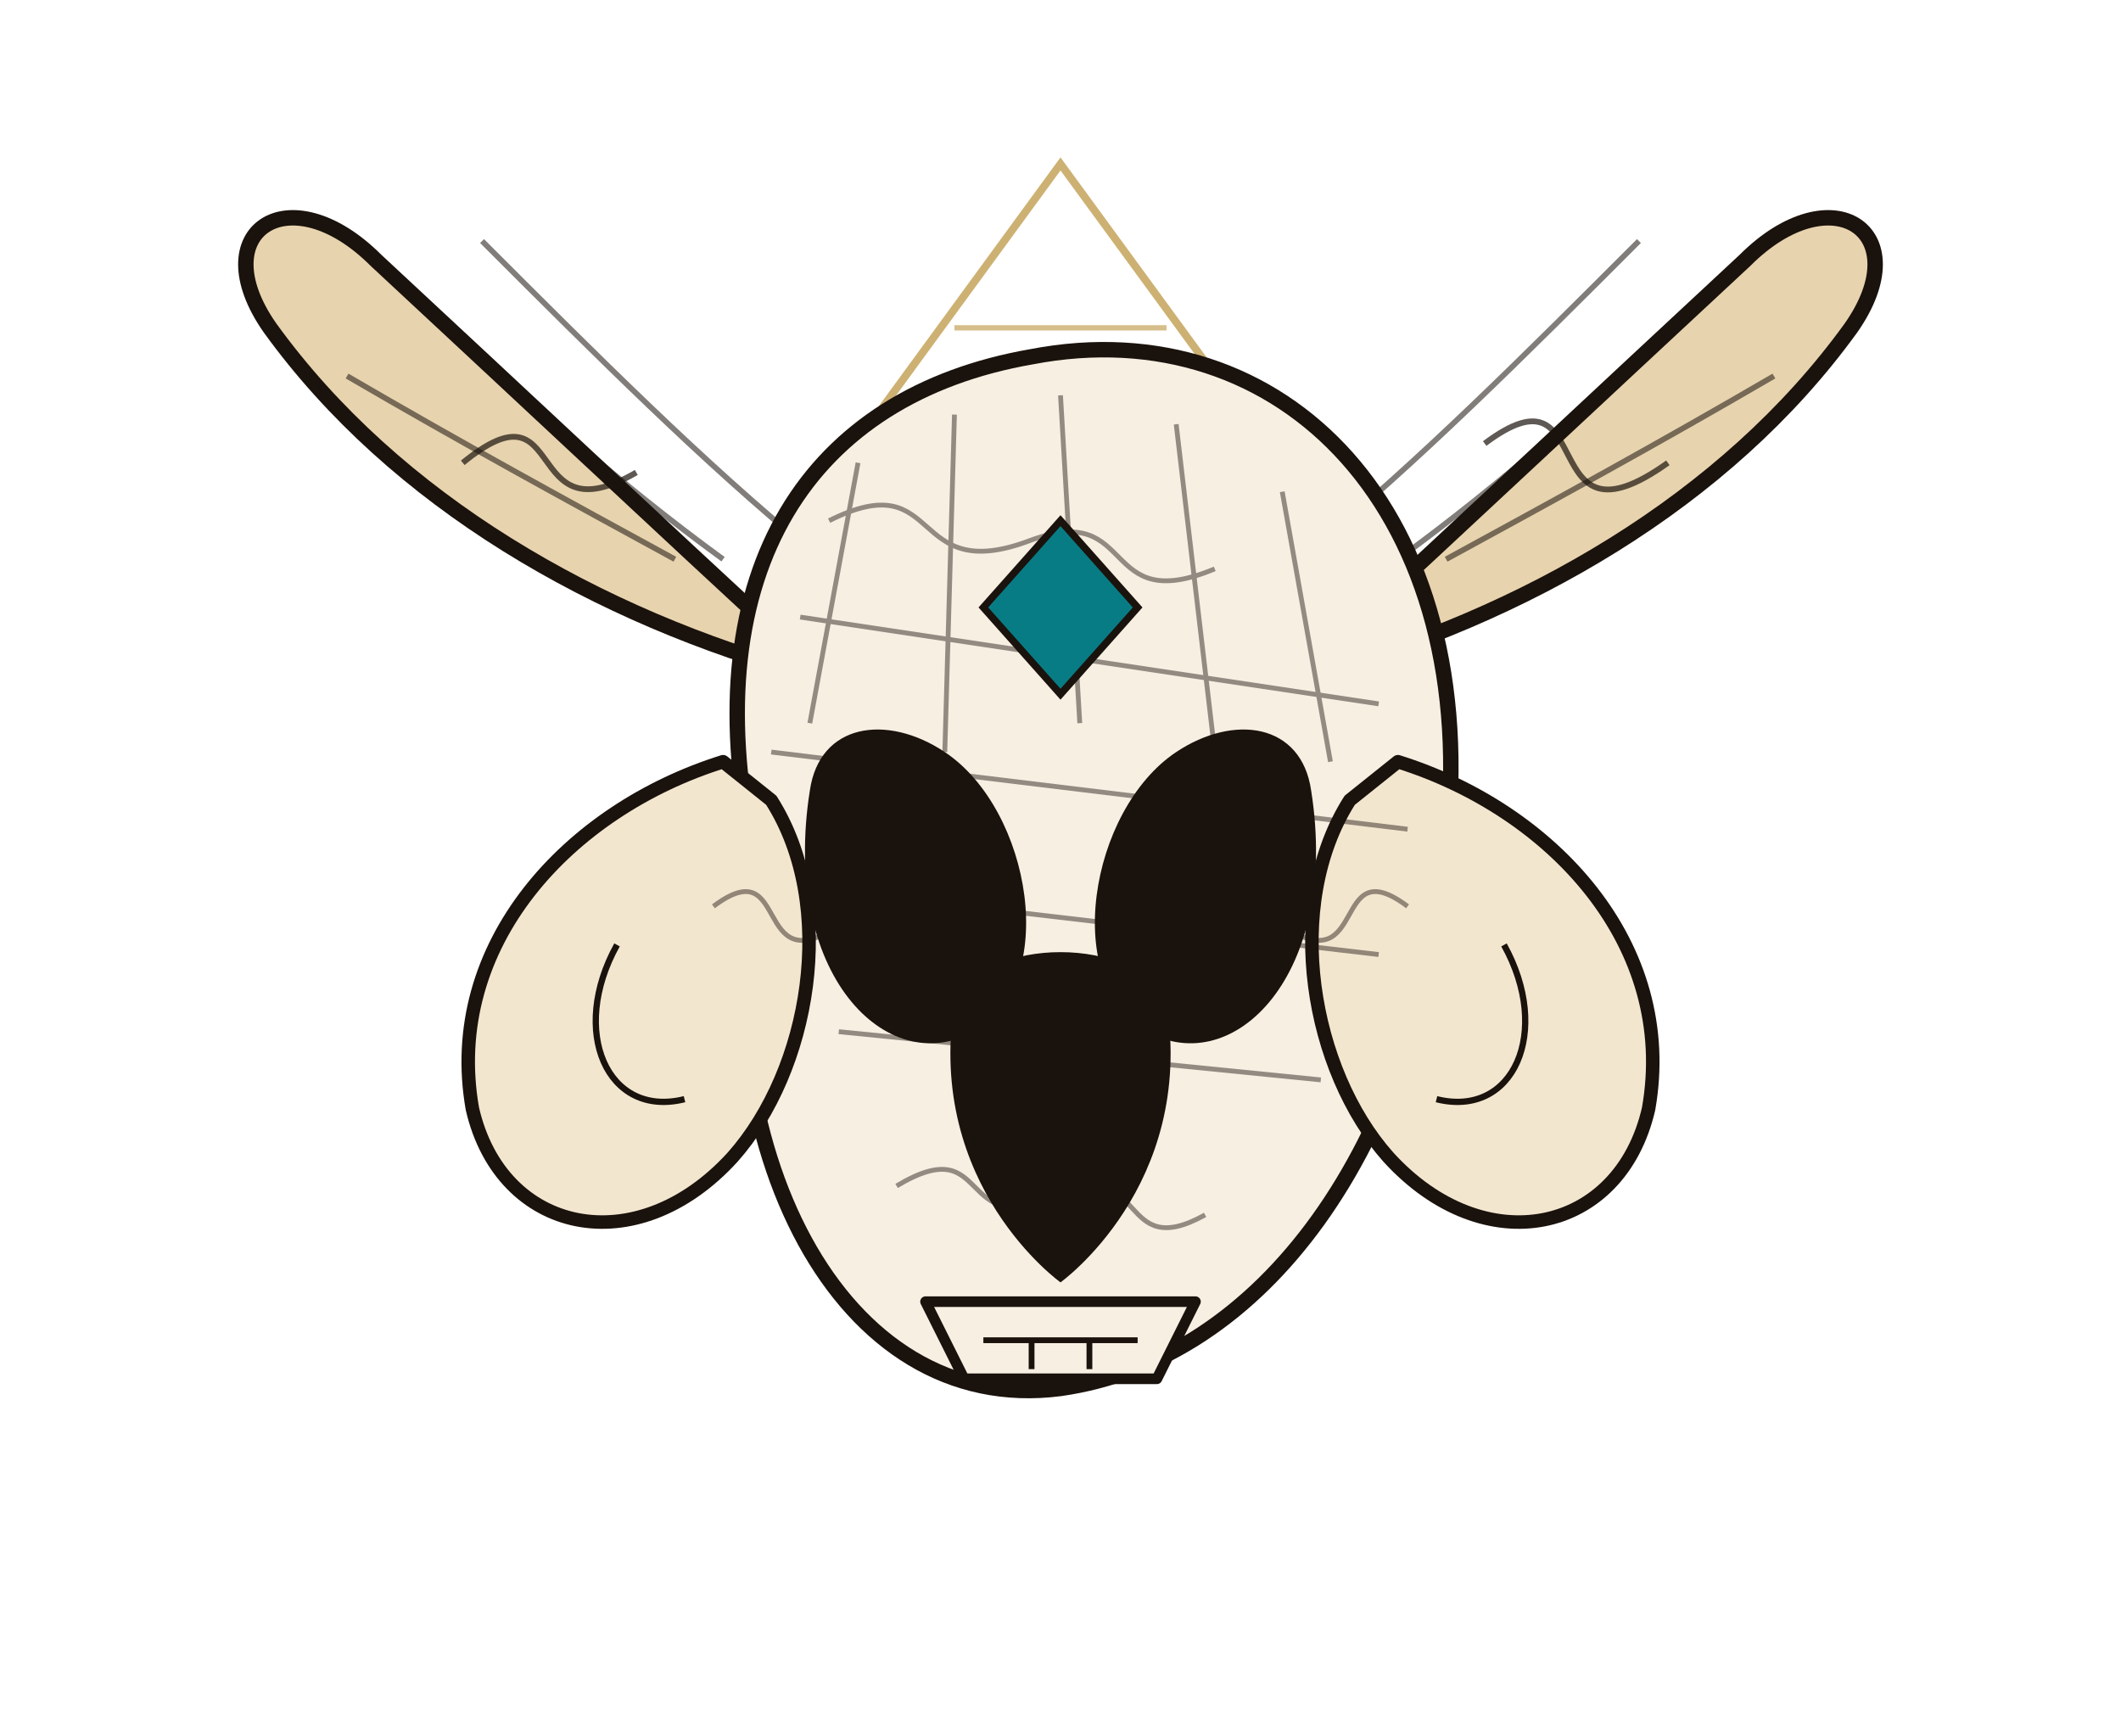
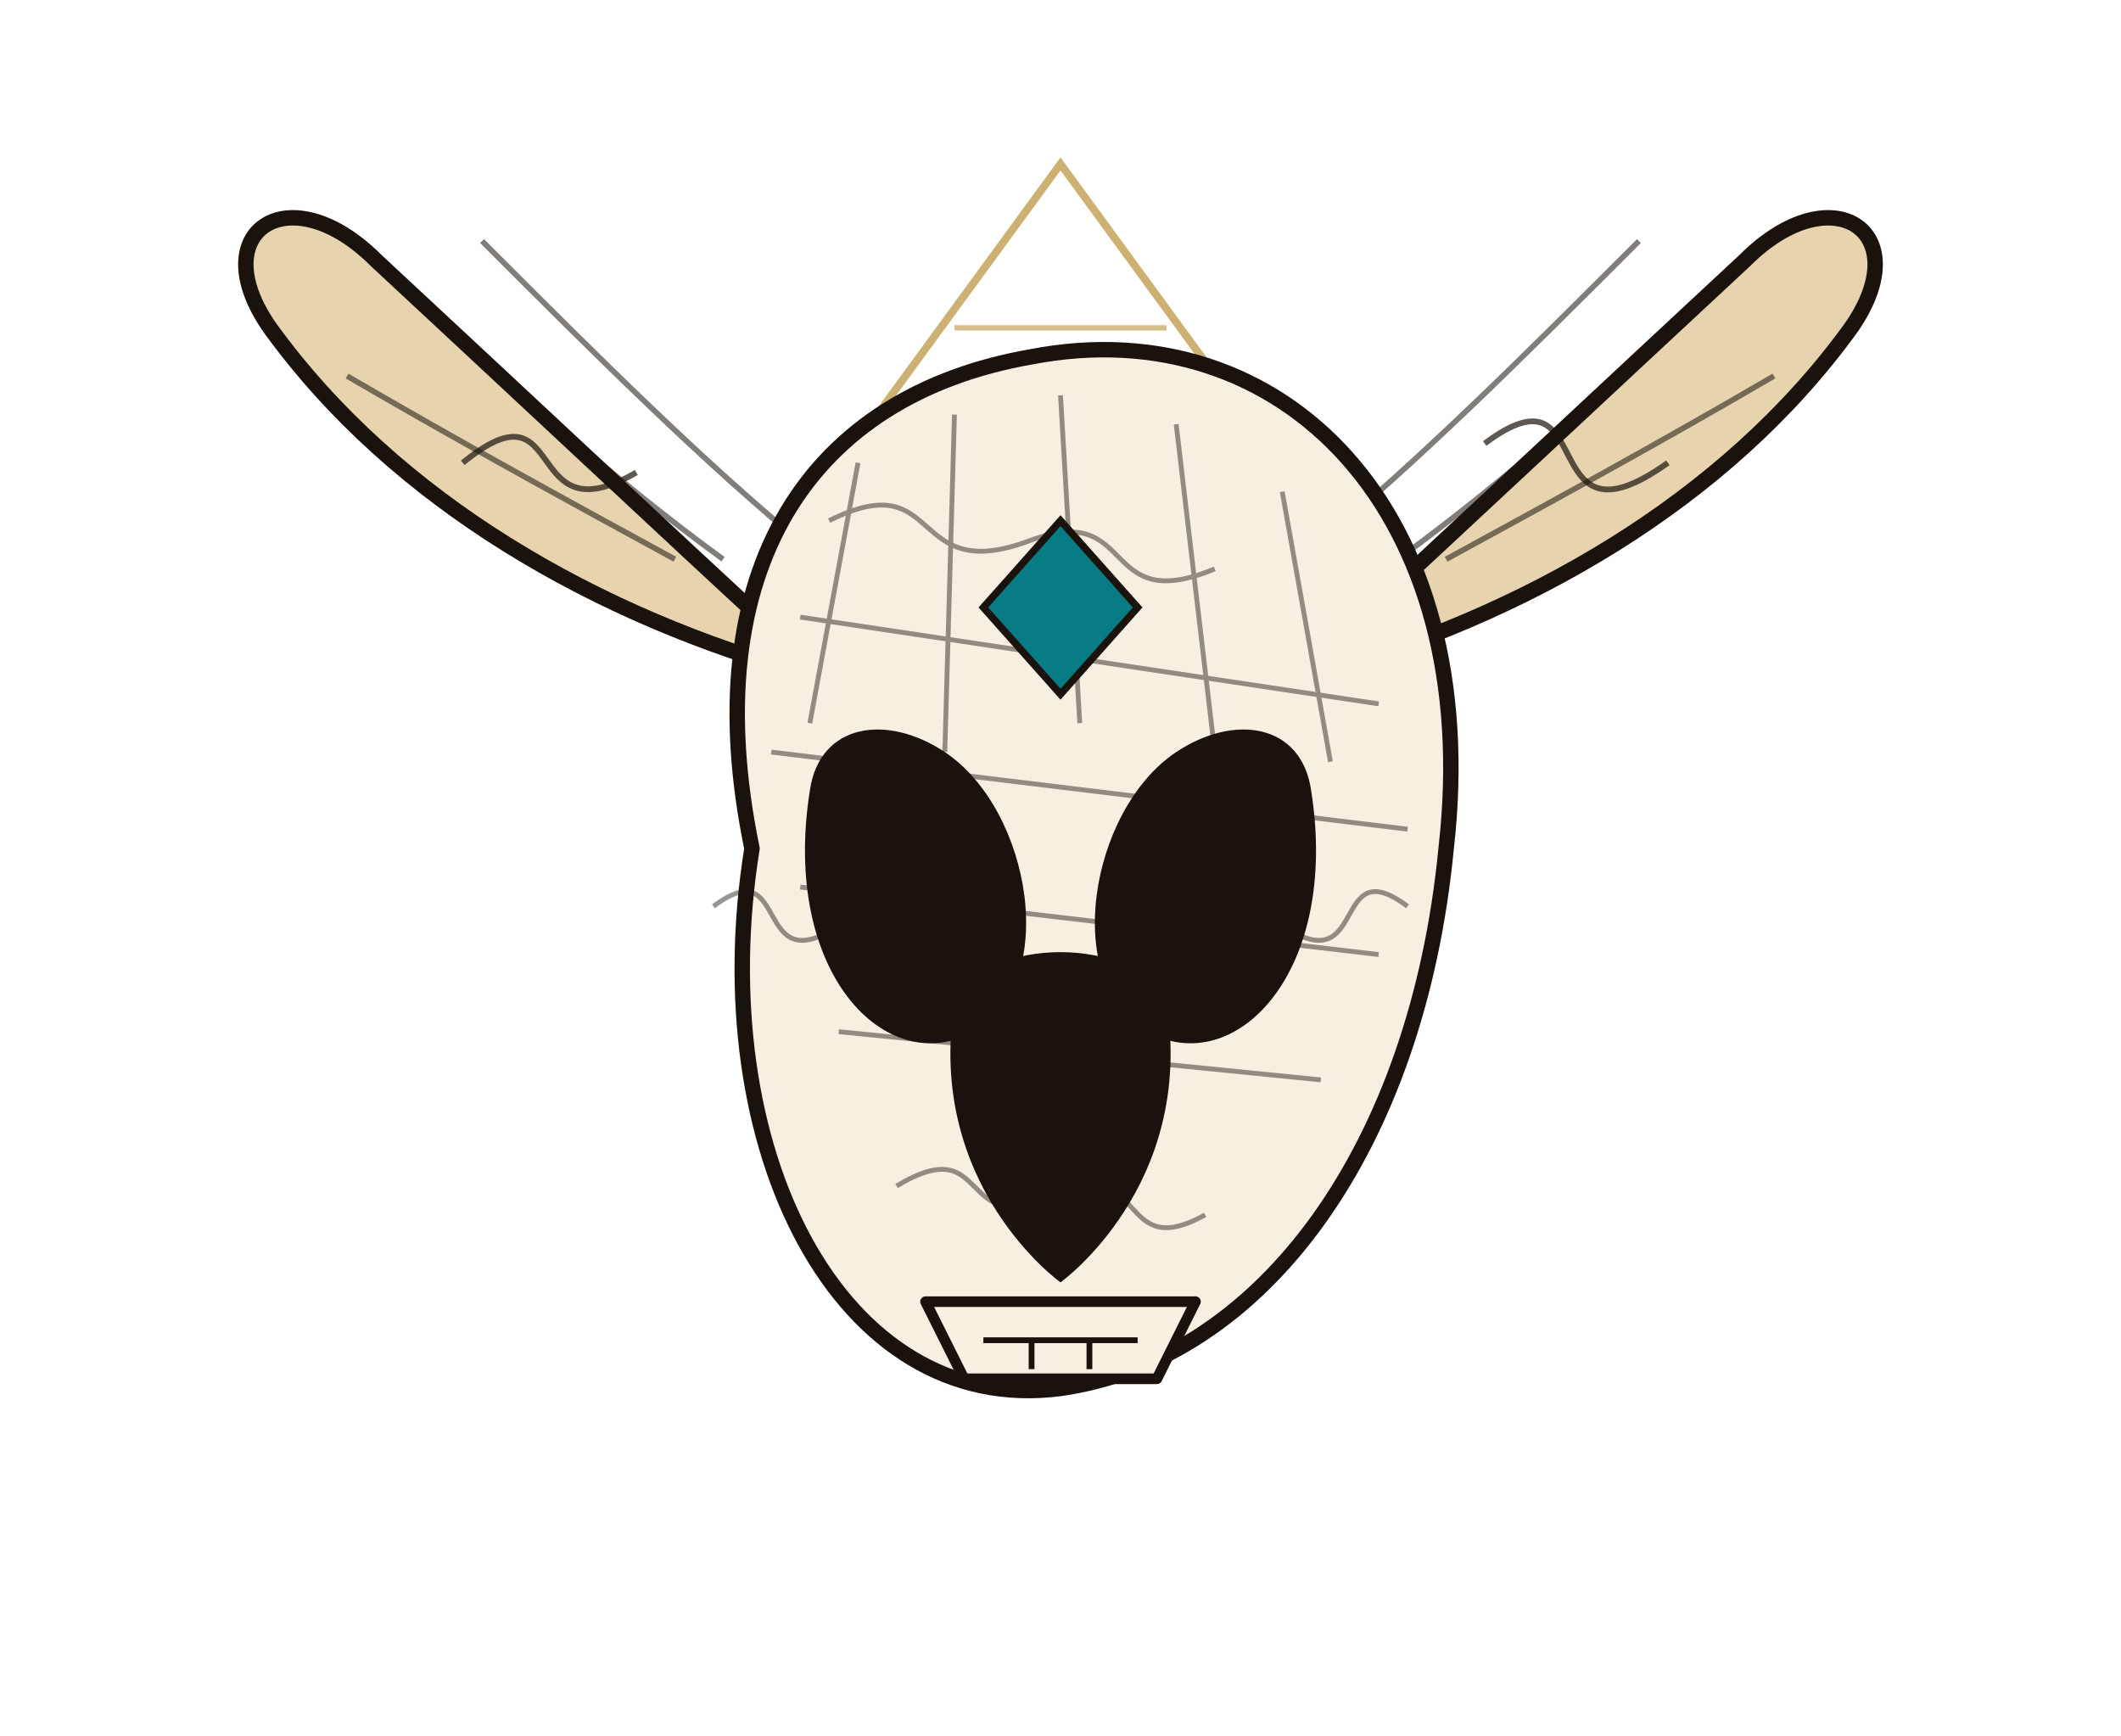
<svg xmlns="http://www.w3.org/2000/svg" viewBox="0 0 440 360" role="presentation" focusable="false">
  <path d="M220 34 L258 86 L182 86 Z" fill="none" stroke="#c4a35a" stroke-width="1.6" opacity=".85" />
  <path d="M198 68 H242" fill="none" stroke="#c4a35a" stroke-width="1.1" opacity=".7" />
  <path d="M168 140 C124 128 82 104 56 68 C42 48 60 36 78 54 C106 80 138 110 164 134 Z" fill="#e7d3ae" stroke="#1a120c" stroke-width="3.2" stroke-linejoin="round" />
  <path d="M272 140 C316 128 358 104 384 68 C398 48 380 36 362 54 C334 80 302 110 276 134 Z" fill="#e7d3ae" stroke="#1a120c" stroke-width="3.2" stroke-linejoin="round" />
  <g fill="none" stroke="#1a120c" stroke-width="1.15" opacity=".55">
    <path d="M86 62 C108 82 128 100 150 116" />
    <path d="M100 50 C124 74 146 96 168 114" />
    <path d="M72 78 C96 92 118 104 140 116" />
    <path d="M354 62 C332 82 312 100 290 116" />
    <path d="M340 50 C316 74 294 96 272 114" />
    <path d="M368 78 C344 92 322 104 300 116" />
  </g>
  <path d="M156 176 C144 118 168 82 214 74 C266 64 308 106 300 176 C294 238 262 282 220 288 C174 294 146 238 156 176 Z" fill="#f6efe2" stroke="#1a120c" stroke-width="3.2" stroke-linejoin="round" />
-   <path d="M150 158 C118 168 92 196 98 230 C104 256 132 262 152 240 C168 222 174 188 160 166 Z" fill="#f3e6cf" stroke="#1a120c" stroke-width="2.8" stroke-linejoin="round" />
-   <path d="M290 158 C322 168 348 196 342 230 C336 256 308 262 288 240 C272 222 266 188 280 166 Z" fill="#f3e6cf" stroke="#1a120c" stroke-width="2.8" stroke-linejoin="round" />
-   <path d="M128 196 C118 214 126 232 142 228" fill="none" stroke="#1a120c" stroke-width="1.3" />
-   <path d="M312 196 C322 214 314 232 298 228" fill="none" stroke="#1a120c" stroke-width="1.3" />
  <g fill="none" stroke="#1a120c" stroke-width="1" opacity=".45">
    <path d="M178 96 L168 150 M198 86 L196 156 M220 82 L224 150 M244 88 L252 156 M266 102 L276 158" />
    <path d="M166 128 L286 146 M160 156 L292 172 M166 184 L286 198 M174 214 L274 224" />
    <path d="M172 108 C196 96 188 122 214 112 C236 104 228 128 252 118" />
    <path d="M186 246 C206 234 198 258 220 248 C238 240 232 262 250 252" />
    <path d="M148 188 C164 176 156 204 174 192" />
    <path d="M292 188 C276 176 284 204 266 192" />
  </g>
  <path d="M168 164 C162 202 184 224 202 214 C220 204 214 168 196 156 C184 148 170 150 168 164 Z" fill="#1a120c" />
  <path d="M272 164 C278 202 256 224 238 214 C220 204 226 168 244 156 C256 148 270 150 272 164 Z" fill="#1a120c" />
  <path d="M198 208 C192 246 220 266 220 266 C220 266 248 246 242 208 C236 194 204 194 198 208 Z" fill="#1a120c" />
  <path d="M192 270 H248 L240 286 H200 Z" fill="#f6efe2" stroke="#1a120c" stroke-width="2.2" stroke-linejoin="round" />
  <path d="M204 278 H236 M214 278 V284 M226 278 V284" fill="none" stroke="#1a120c" stroke-width="1.2" />
  <path d="M220 108 L236 126 L220 144 L204 126 Z" fill="#087c85" stroke="#1a120c" stroke-width="1.5" />
  <path d="M96 96 C118 78 108 112 132 98" fill="none" stroke="#1a120c" stroke-width="1.2" opacity=".7" />
  <path d="M308 92 C332 74 318 116 346 96" fill="none" stroke="#1a120c" stroke-width="1.2" opacity=".7" />
</svg>
